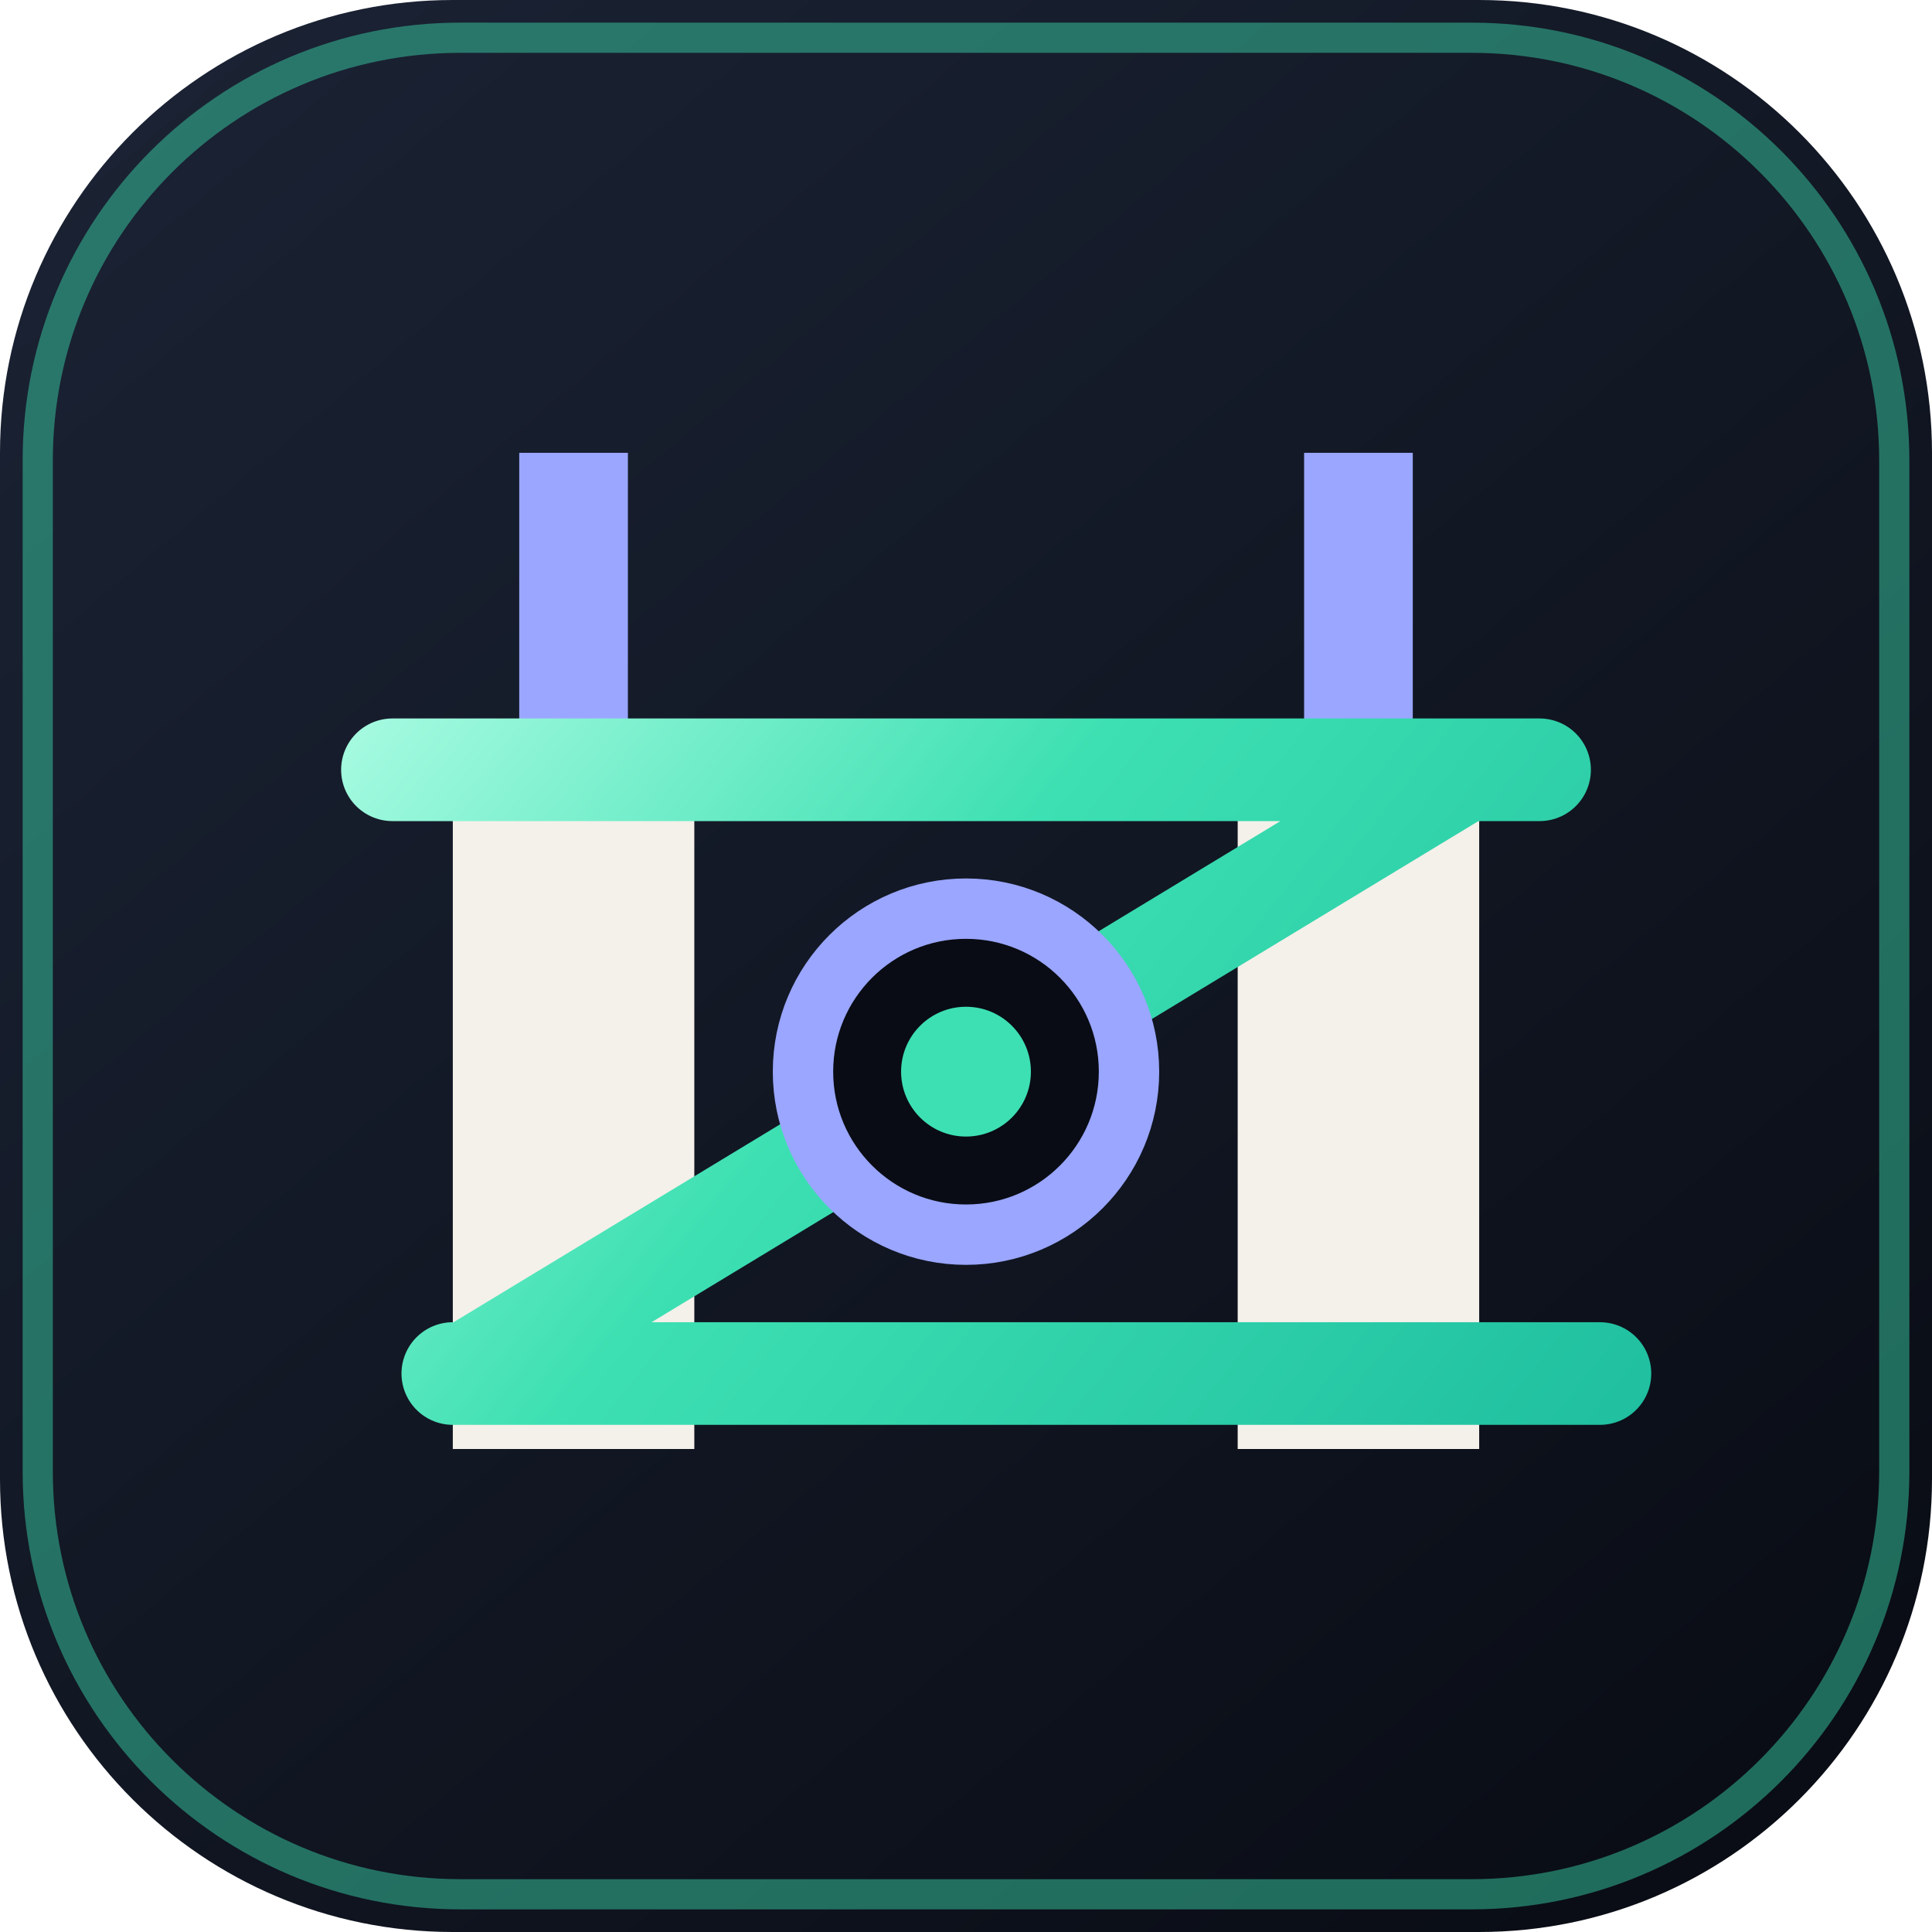
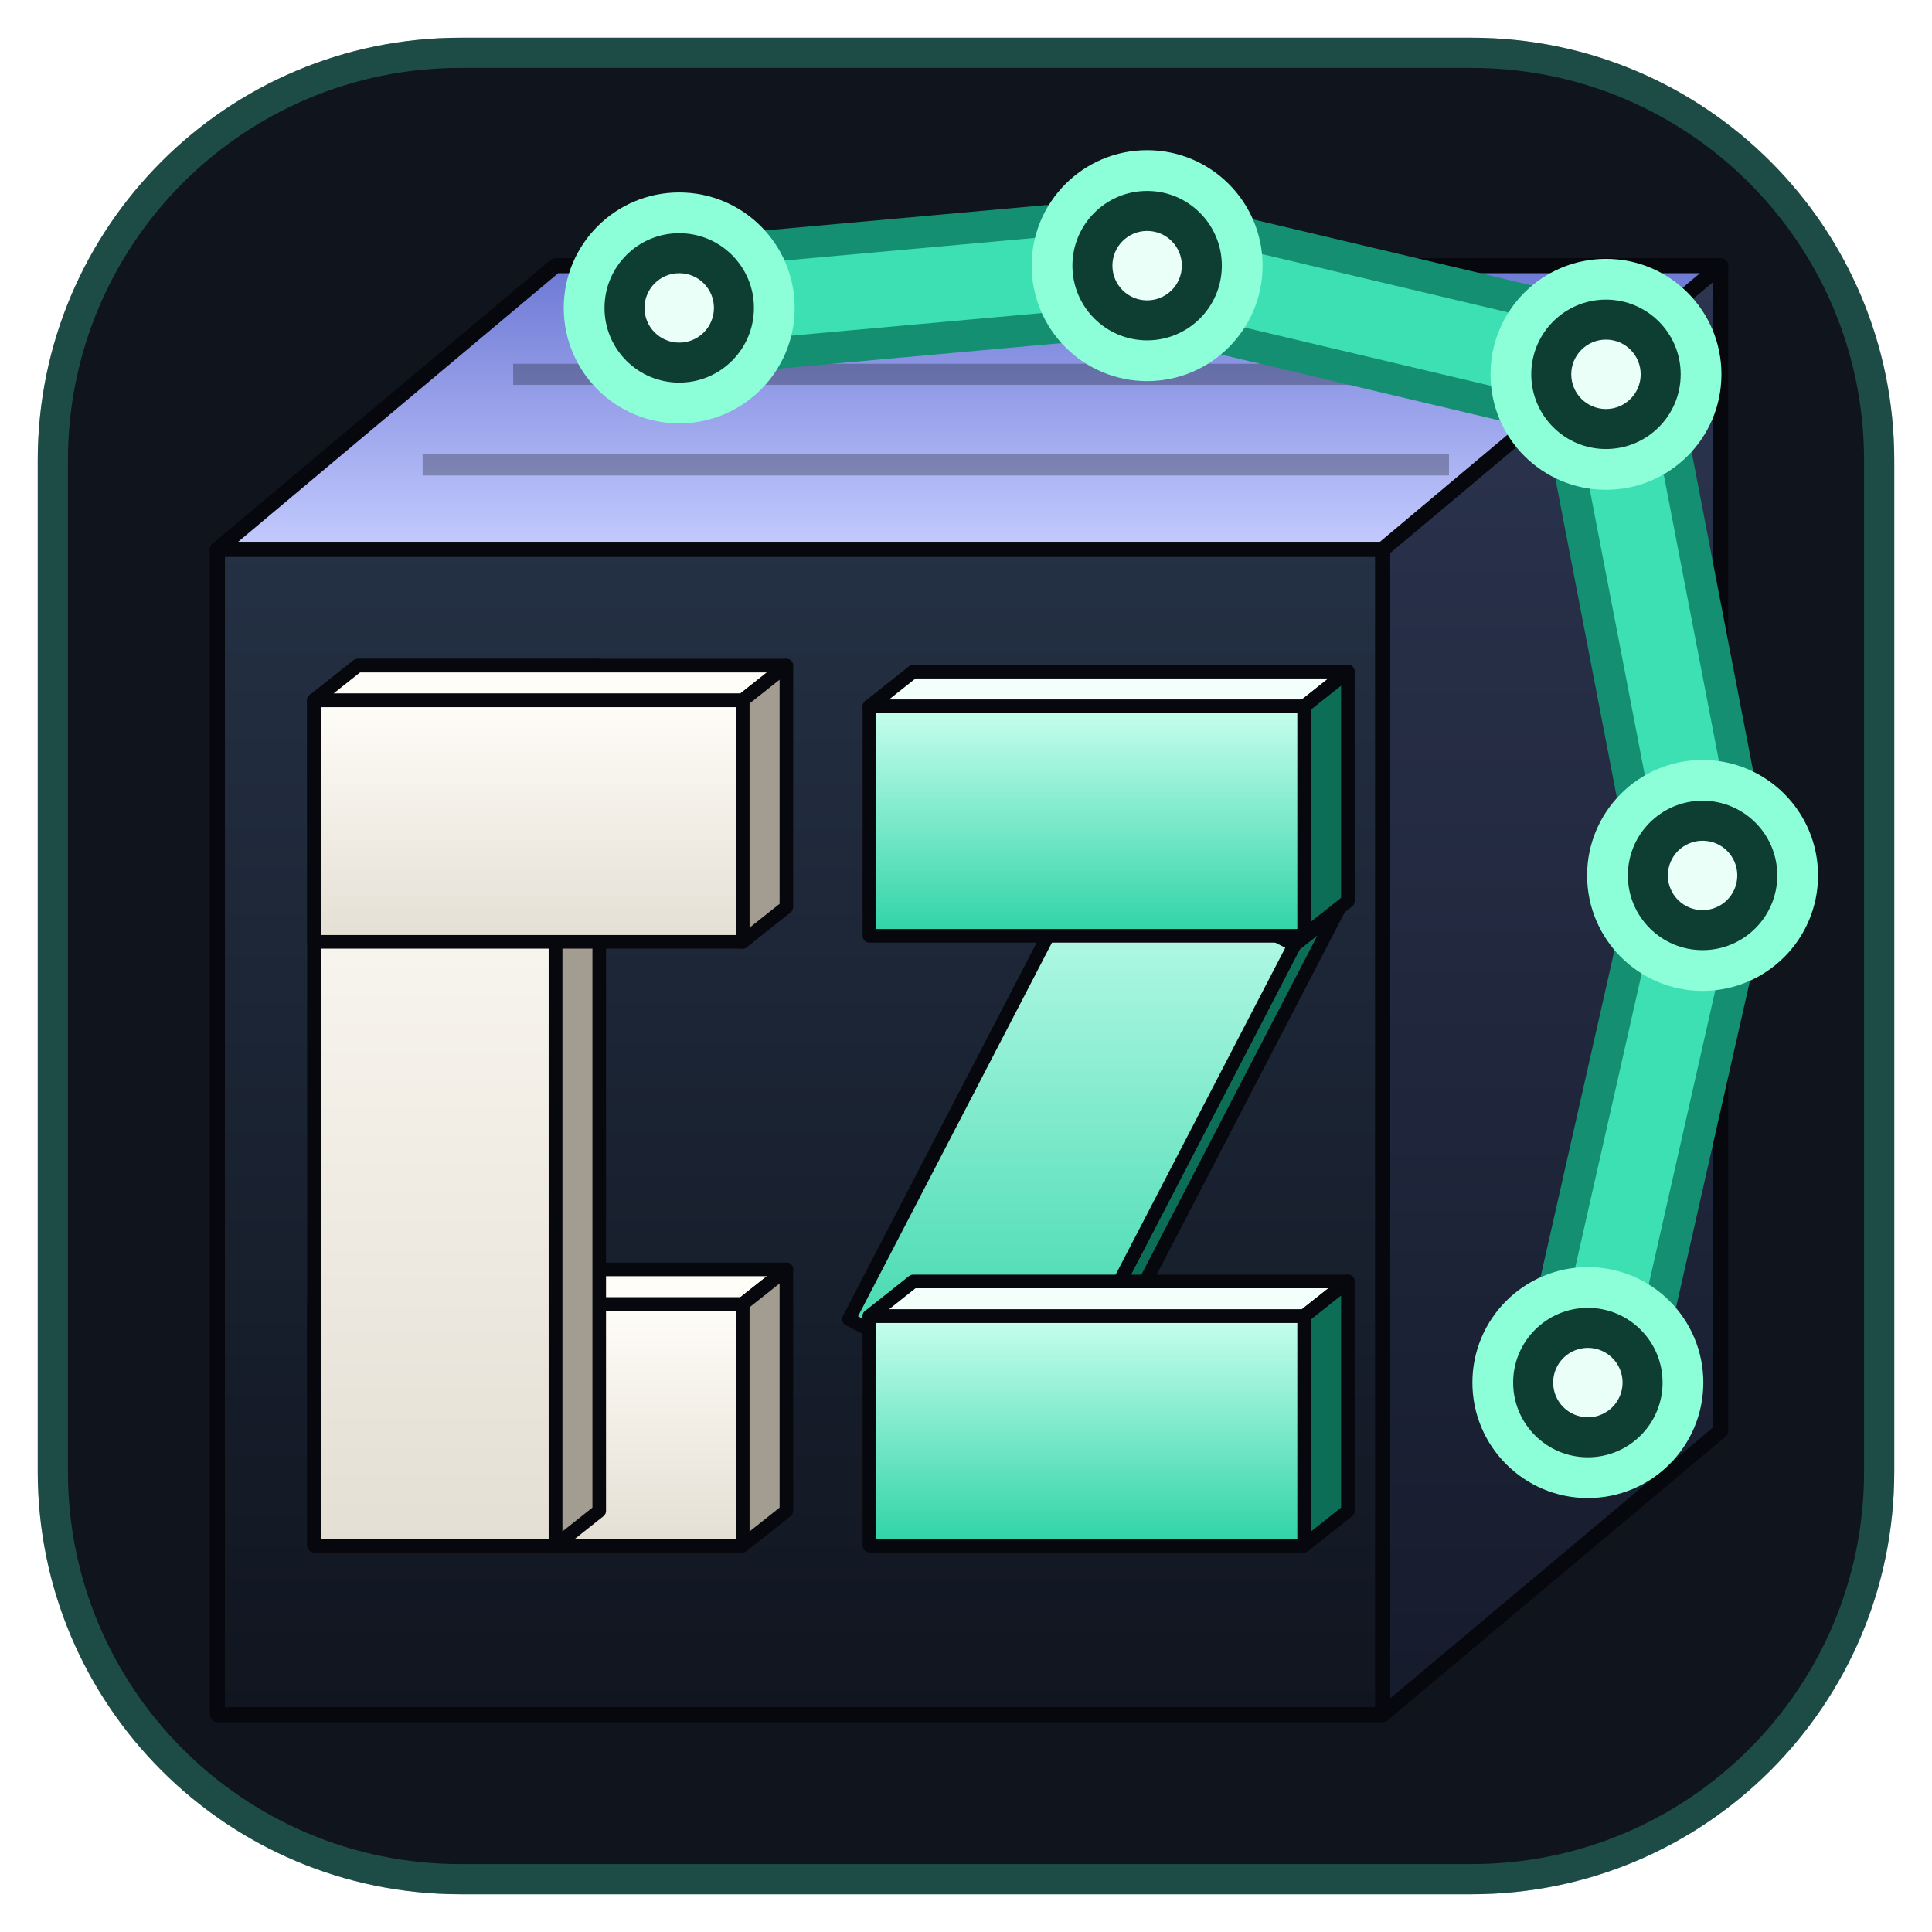
- <svg xmlns="http://www.w3.org/2000/svg" viewBox="0 0 64 64" fill="none">
+ <svg xmlns="http://www.w3.org/2000/svg" viewBox="0 0 64 64" role="img" aria-labelledby="t d">
  <defs>
-     <linearGradient id="cz-bg" x1="6" y1="2" x2="58" y2="64" gradientUnits="userSpaceOnUse">
-       <stop stop-color="#1a2233" />
-       <stop offset="1" stop-color="#090c14" />
+     <linearGradient id="ct" x1="0" y1="1" x2="0" y2="0">
+       <stop offset="0" stop-color="#c4cbff" />
+       <stop offset="1" stop-color="#6d78d4" />
    </linearGradient>
-     <linearGradient id="cz-z" x1="12" y1="18" x2="52" y2="50" gradientUnits="userSpaceOnUse">
-       <stop stop-color="#b8ffe8" />
-       <stop offset="0.45" stop-color="#3de0b2" />
-       <stop offset="1" stop-color="#1fbfa0" />
+     <linearGradient id="cs" x1="0" y1="0" x2="0" y2="1">
+       <stop offset="0" stop-color="#2c3550" />
+       <stop offset="1" stop-color="#161b2c" />
+     </linearGradient>
+     <linearGradient id="cf" x1="0" y1="0" x2="0" y2="1">
+       <stop offset="0" stop-color="#243044" />
+       <stop offset="1" stop-color="#10151f" />
+     </linearGradient>
+     <linearGradient id="c2f" x1="0" y1="0" x2="0" y2="1">
+       <stop offset="0" stop-color="#fffdf8" />
+       <stop offset="1" stop-color="#e4dfd4" />
+     </linearGradient>
+     <linearGradient id="z2f" x1="0" y1="0" x2="0" y2="1">
+       <stop offset="0" stop-color="#c8ffee" />
+       <stop offset="1" stop-color="#2ed3a6" />
    </linearGradient>
  </defs>
-   <rect width="64" height="64" rx="15" fill="url(#cz-bg)" />
-   <rect x="1.25" y="1.25" width="61.5" height="61.5" rx="14" stroke="#3de0b2" stroke-opacity="0.45" />
-   <path fill="#f4f1ea" d="M15 24h8v24h-8zM41 24h8v24h-8z" />
-   <path fill="#9aa6ff" d="M17.2 15h3.6v9h-3.6zM43.2 15h3.6v9h-3.6z" />
-   <path d="M13 25.5h38M15 45.5h38M48.5 25.5 15.5 45.5" stroke="url(#cz-z)" stroke-width="3.4" stroke-linecap="round" stroke-linejoin="round" />
-   <circle cx="32" cy="35.5" r="5.4" fill="#090c14" stroke="#9aa6ff" stroke-width="2" />
-   <circle cx="32" cy="35.5" r="2.15" fill="#3de0b2" />
+   <rect x="1.25" y="1.25" width="61.5" height="61.5" rx="14" fill="#10141d" />
+   <rect x="1.75" y="1.75" width="60.5" height="60.5" rx="13.5" fill="none" stroke="#3de0b2" stroke-opacity="0.28" stroke-width="1" />
+   <polygon points="45.80,18.20 57.00,8.80 57.00,47.40 45.80,56.80" fill="url(#cs)" stroke="#07080d" stroke-width="0.5" stroke-linejoin="round" />
+   <polygon points="7.20,18.20 18.40,8.80 57.00,8.80 45.80,18.20" fill="url(#ct)" stroke="#07080d" stroke-width="0.5" stroke-linejoin="round" />
+   <polygon points="7.20,18.20 45.80,18.20 45.80,56.80 7.20,56.80" fill="url(#cf)" stroke="#07080d" stroke-width="0.5" stroke-linejoin="round" />
+   <g stroke="#07080d" stroke-opacity="0.28" stroke-width="0.7">
+     <path d="M17 12.4 L50 12.4" />
+     <path d="M14 15.4 L48 15.4" />
+   </g>
+   <polygon points="10.40,43.20 24.60,43.20 26.05,42.05 11.85,42.05" fill="#fffdf8" stroke="#07080d" stroke-width="0.45" stroke-linejoin="round" />
+   <polygon points="24.60,43.20 24.60,51.20 26.05,50.05 26.05,42.05" fill="#a39c90" stroke="#07080d" stroke-width="0.45" stroke-linejoin="round" />
+   <polygon points="10.40,43.20 24.60,43.20 24.60,51.20 10.40,51.20" fill="url(#c2f)" stroke="#07080d" stroke-width="0.45" stroke-linejoin="round" />
+   <polygon points="10.40,23.20 18.40,23.20 19.85,22.05 11.85,22.05" fill="#fffdf8" stroke="#07080d" stroke-width="0.45" stroke-linejoin="round" />
+   <polygon points="18.40,23.20 18.40,51.20 19.85,50.05 19.85,22.05" fill="#a39c90" stroke="#07080d" stroke-width="0.45" stroke-linejoin="round" />
+   <polygon points="10.40,23.20 18.40,23.20 18.40,51.20 10.40,51.20" fill="url(#c2f)" stroke="#07080d" stroke-width="0.45" stroke-linejoin="round" />
+   <polygon points="10.40,23.20 24.60,23.20 26.05,22.05 11.85,22.05" fill="#fffdf8" stroke="#07080d" stroke-width="0.45" stroke-linejoin="round" />
+   <polygon points="24.60,23.20 24.60,31.20 26.05,30.05 26.05,22.05" fill="#a39c90" stroke="#07080d" stroke-width="0.45" stroke-linejoin="round" />
+   <polygon points="10.40,23.20 24.60,23.20 24.60,31.20 10.40,31.20" fill="url(#c2f)" stroke="#07080d" stroke-width="0.45" stroke-linejoin="round" />
+   <polygon points="34.68,47.10 42.88,31.30 44.33,30.15 36.13,45.95" fill="#0c6e56" stroke="#07080d" stroke-width="0.45" stroke-linejoin="round" />
+   <polygon points="42.88,31.30 36.32,27.90 37.77,26.75 44.33,30.15" fill="#f3fffb" stroke="#07080d" stroke-width="0.45" stroke-linejoin="round" />
+   <polygon points="36.32,27.90 28.12,43.70 34.68,47.10 42.88,31.30" fill="url(#z2f)" stroke="#07080d" stroke-width="0.45" stroke-linejoin="round" />
+   <polygon points="28.80,43.60 43.20,43.60 44.65,42.45 30.25,42.45" fill="#f3fffb" stroke="#07080d" stroke-width="0.45" stroke-linejoin="round" />
+   <polygon points="43.20,43.60 43.20,51.20 44.65,50.05 44.65,42.45" fill="#0c6e56" stroke="#07080d" stroke-width="0.45" stroke-linejoin="round" />
+   <polygon points="28.80,43.60 43.20,43.60 43.20,51.20 28.80,51.20" fill="url(#z2f)" stroke="#07080d" stroke-width="0.45" stroke-linejoin="round" />
+   <polygon points="28.80,23.40 43.20,23.40 44.65,22.25 30.25,22.25" fill="#f3fffb" stroke="#07080d" stroke-width="0.45" stroke-linejoin="round" />
+   <polygon points="43.20,23.40 43.20,31.00 44.65,29.85 44.65,22.25" fill="#0c6e56" stroke="#07080d" stroke-width="0.45" stroke-linejoin="round" />
+   <polygon points="28.80,23.40 43.20,23.40 43.20,31.00 28.80,31.00" fill="url(#z2f)" stroke="#07080d" stroke-width="0.45" stroke-linejoin="round" />
+   <path d="M 22.5 10.2 L 38.0 8.8 L 53.2 12.4 L 56.4 29.0 L 52.6 45.8" fill="none" stroke="#148f72" stroke-width="4.6" stroke-linecap="round" stroke-linejoin="round" />
+   <path d="M 22.5 10.2 L 38.0 8.8 L 53.2 12.4 L 56.4 29.0 L 52.6 45.8" fill="none" stroke="#3de0b2" stroke-width="2.5" stroke-linecap="round" stroke-linejoin="round" />
+   <g>
+     <circle cx="22.5" cy="10.2" r="3.15" fill="#0e3d32" />
+     <circle cx="22.5" cy="10.2" r="3.15" fill="none" stroke="#8dffd8" stroke-width="1.35" />
+     <circle cx="22.5" cy="10.2" r="1.15" fill="#eafff8" />
+     <circle cx="38.0" cy="8.8" r="3.15" fill="#0e3d32" />
+     <circle cx="38.0" cy="8.8" r="3.15" fill="none" stroke="#8dffd8" stroke-width="1.35" />
+     <circle cx="38.0" cy="8.8" r="1.15" fill="#eafff8" />
+     <circle cx="53.2" cy="12.4" r="3.15" fill="#0e3d32" />
+     <circle cx="53.2" cy="12.4" r="3.15" fill="none" stroke="#8dffd8" stroke-width="1.35" />
+     <circle cx="53.2" cy="12.4" r="1.15" fill="#eafff8" />
+     <circle cx="56.4" cy="29.0" r="3.15" fill="#0e3d32" />
+     <circle cx="56.4" cy="29.0" r="3.15" fill="none" stroke="#8dffd8" stroke-width="1.35" />
+     <circle cx="56.4" cy="29.0" r="1.15" fill="#eafff8" />
+     <circle cx="52.6" cy="45.8" r="3.15" fill="#0e3d32" />
+     <circle cx="52.6" cy="45.8" r="3.15" fill="none" stroke="#8dffd8" stroke-width="1.35" />
+     <circle cx="52.6" cy="45.8" r="1.15" fill="#eafff8" />
+   </g>
</svg>
